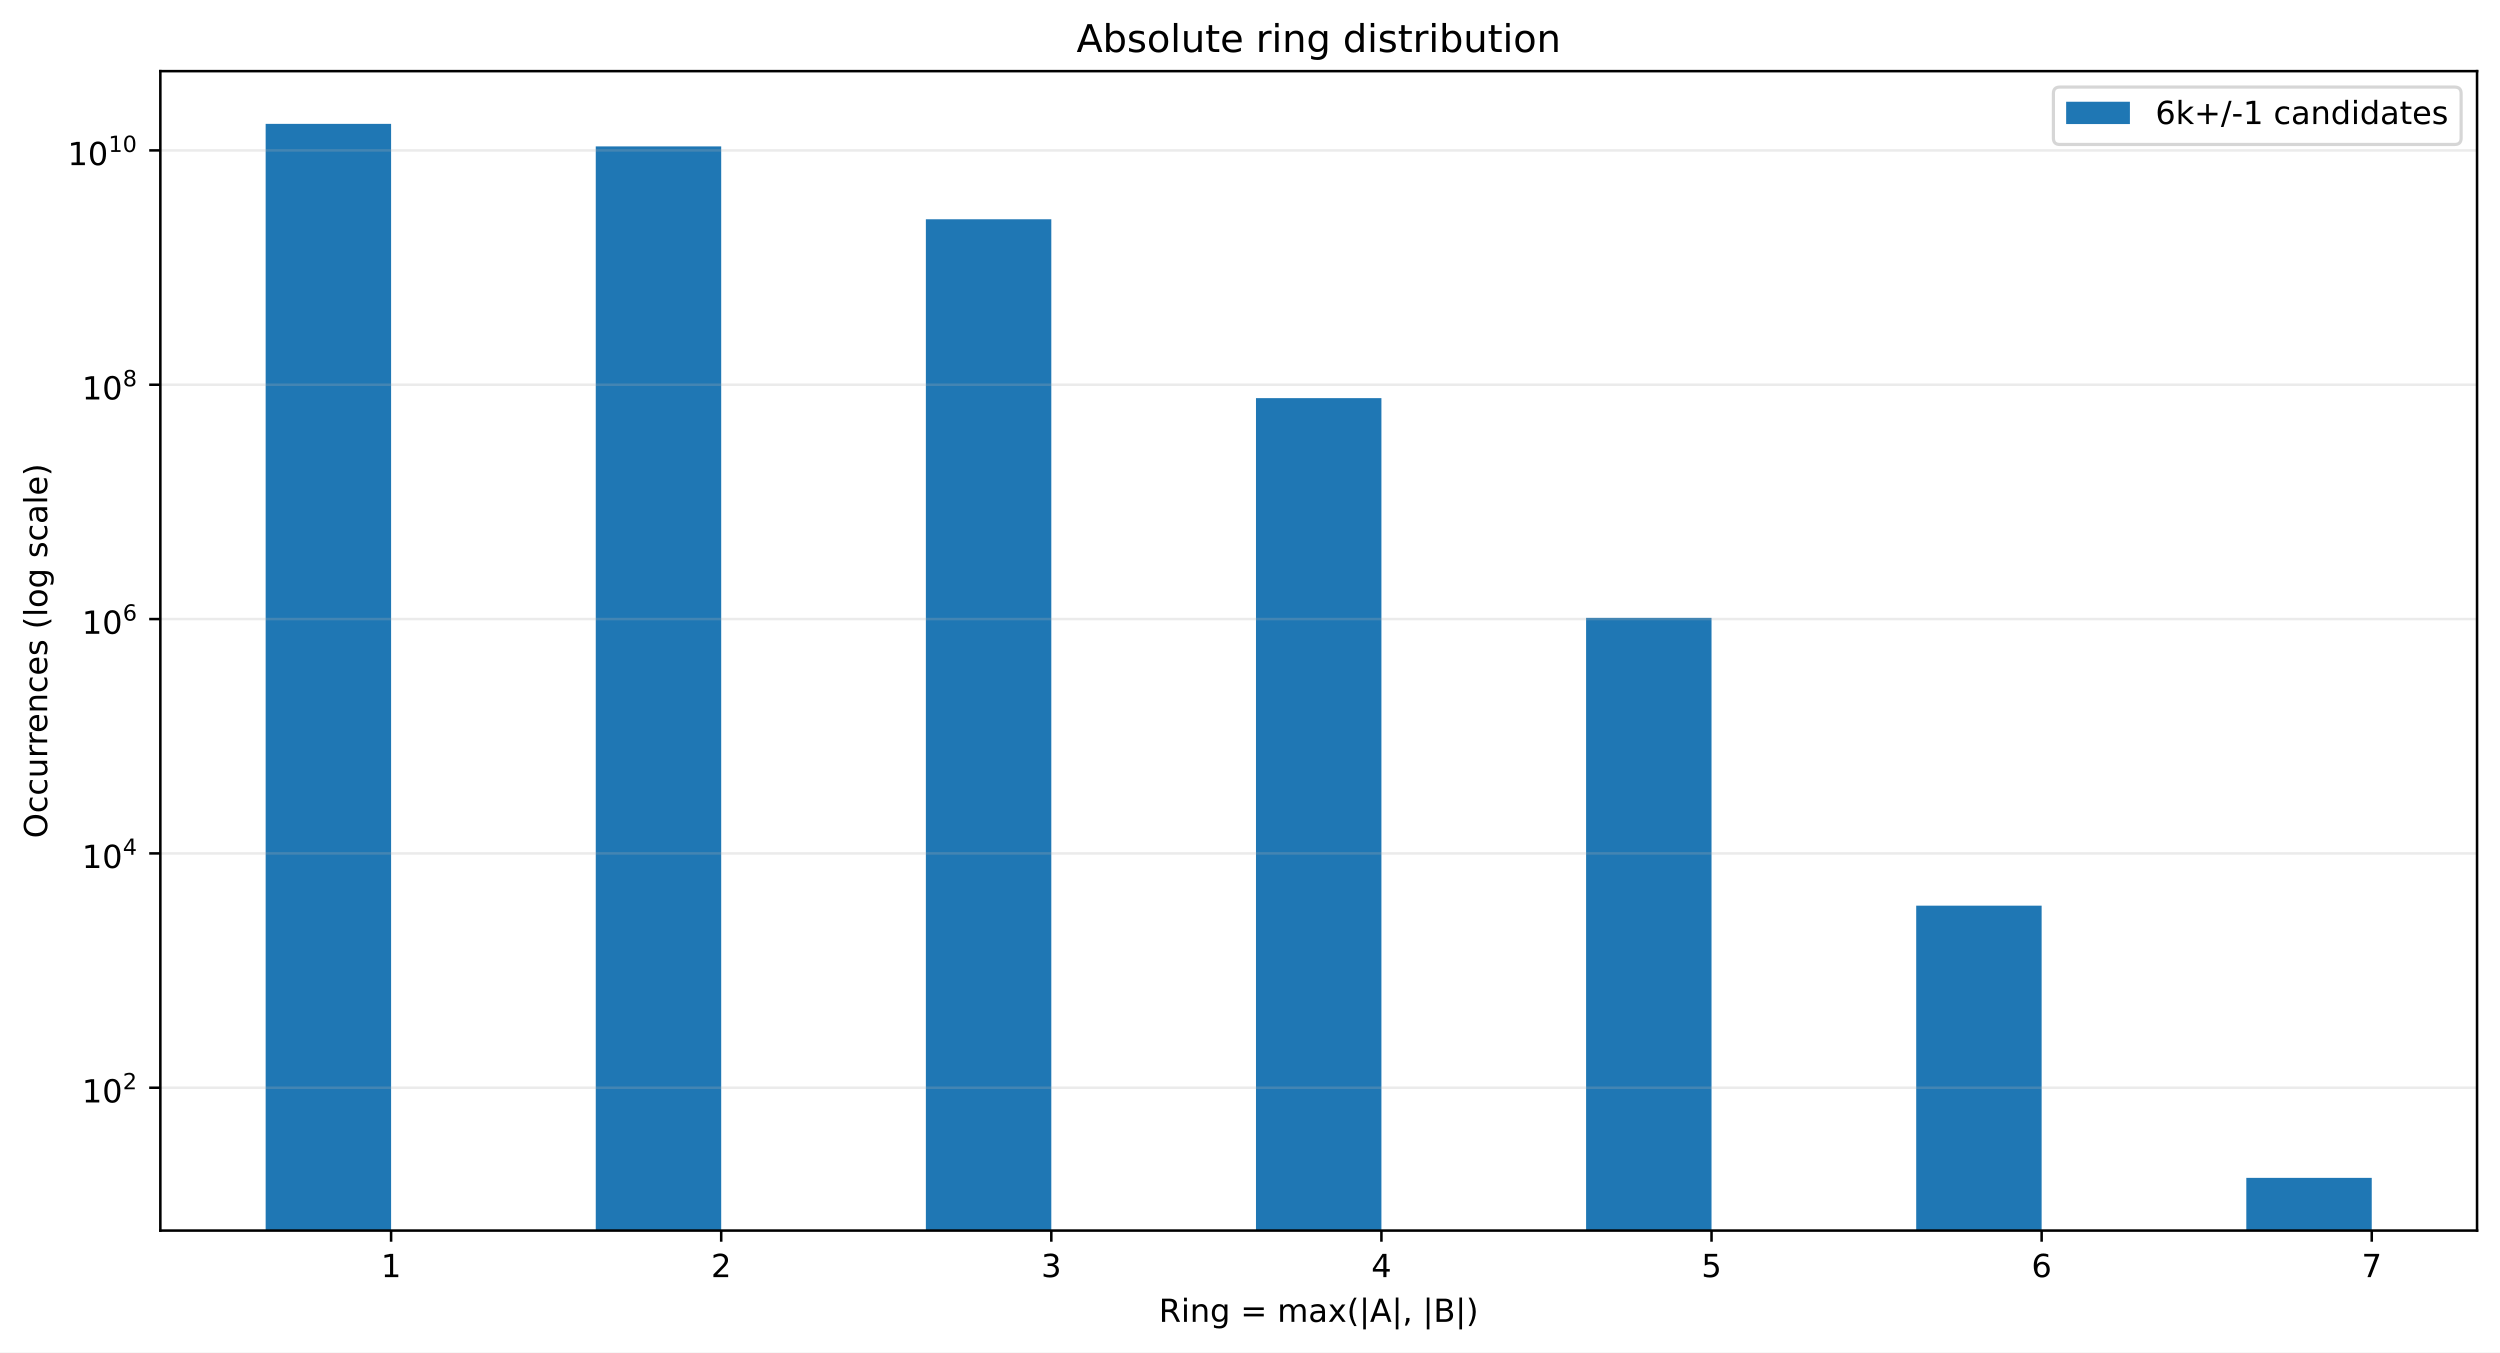
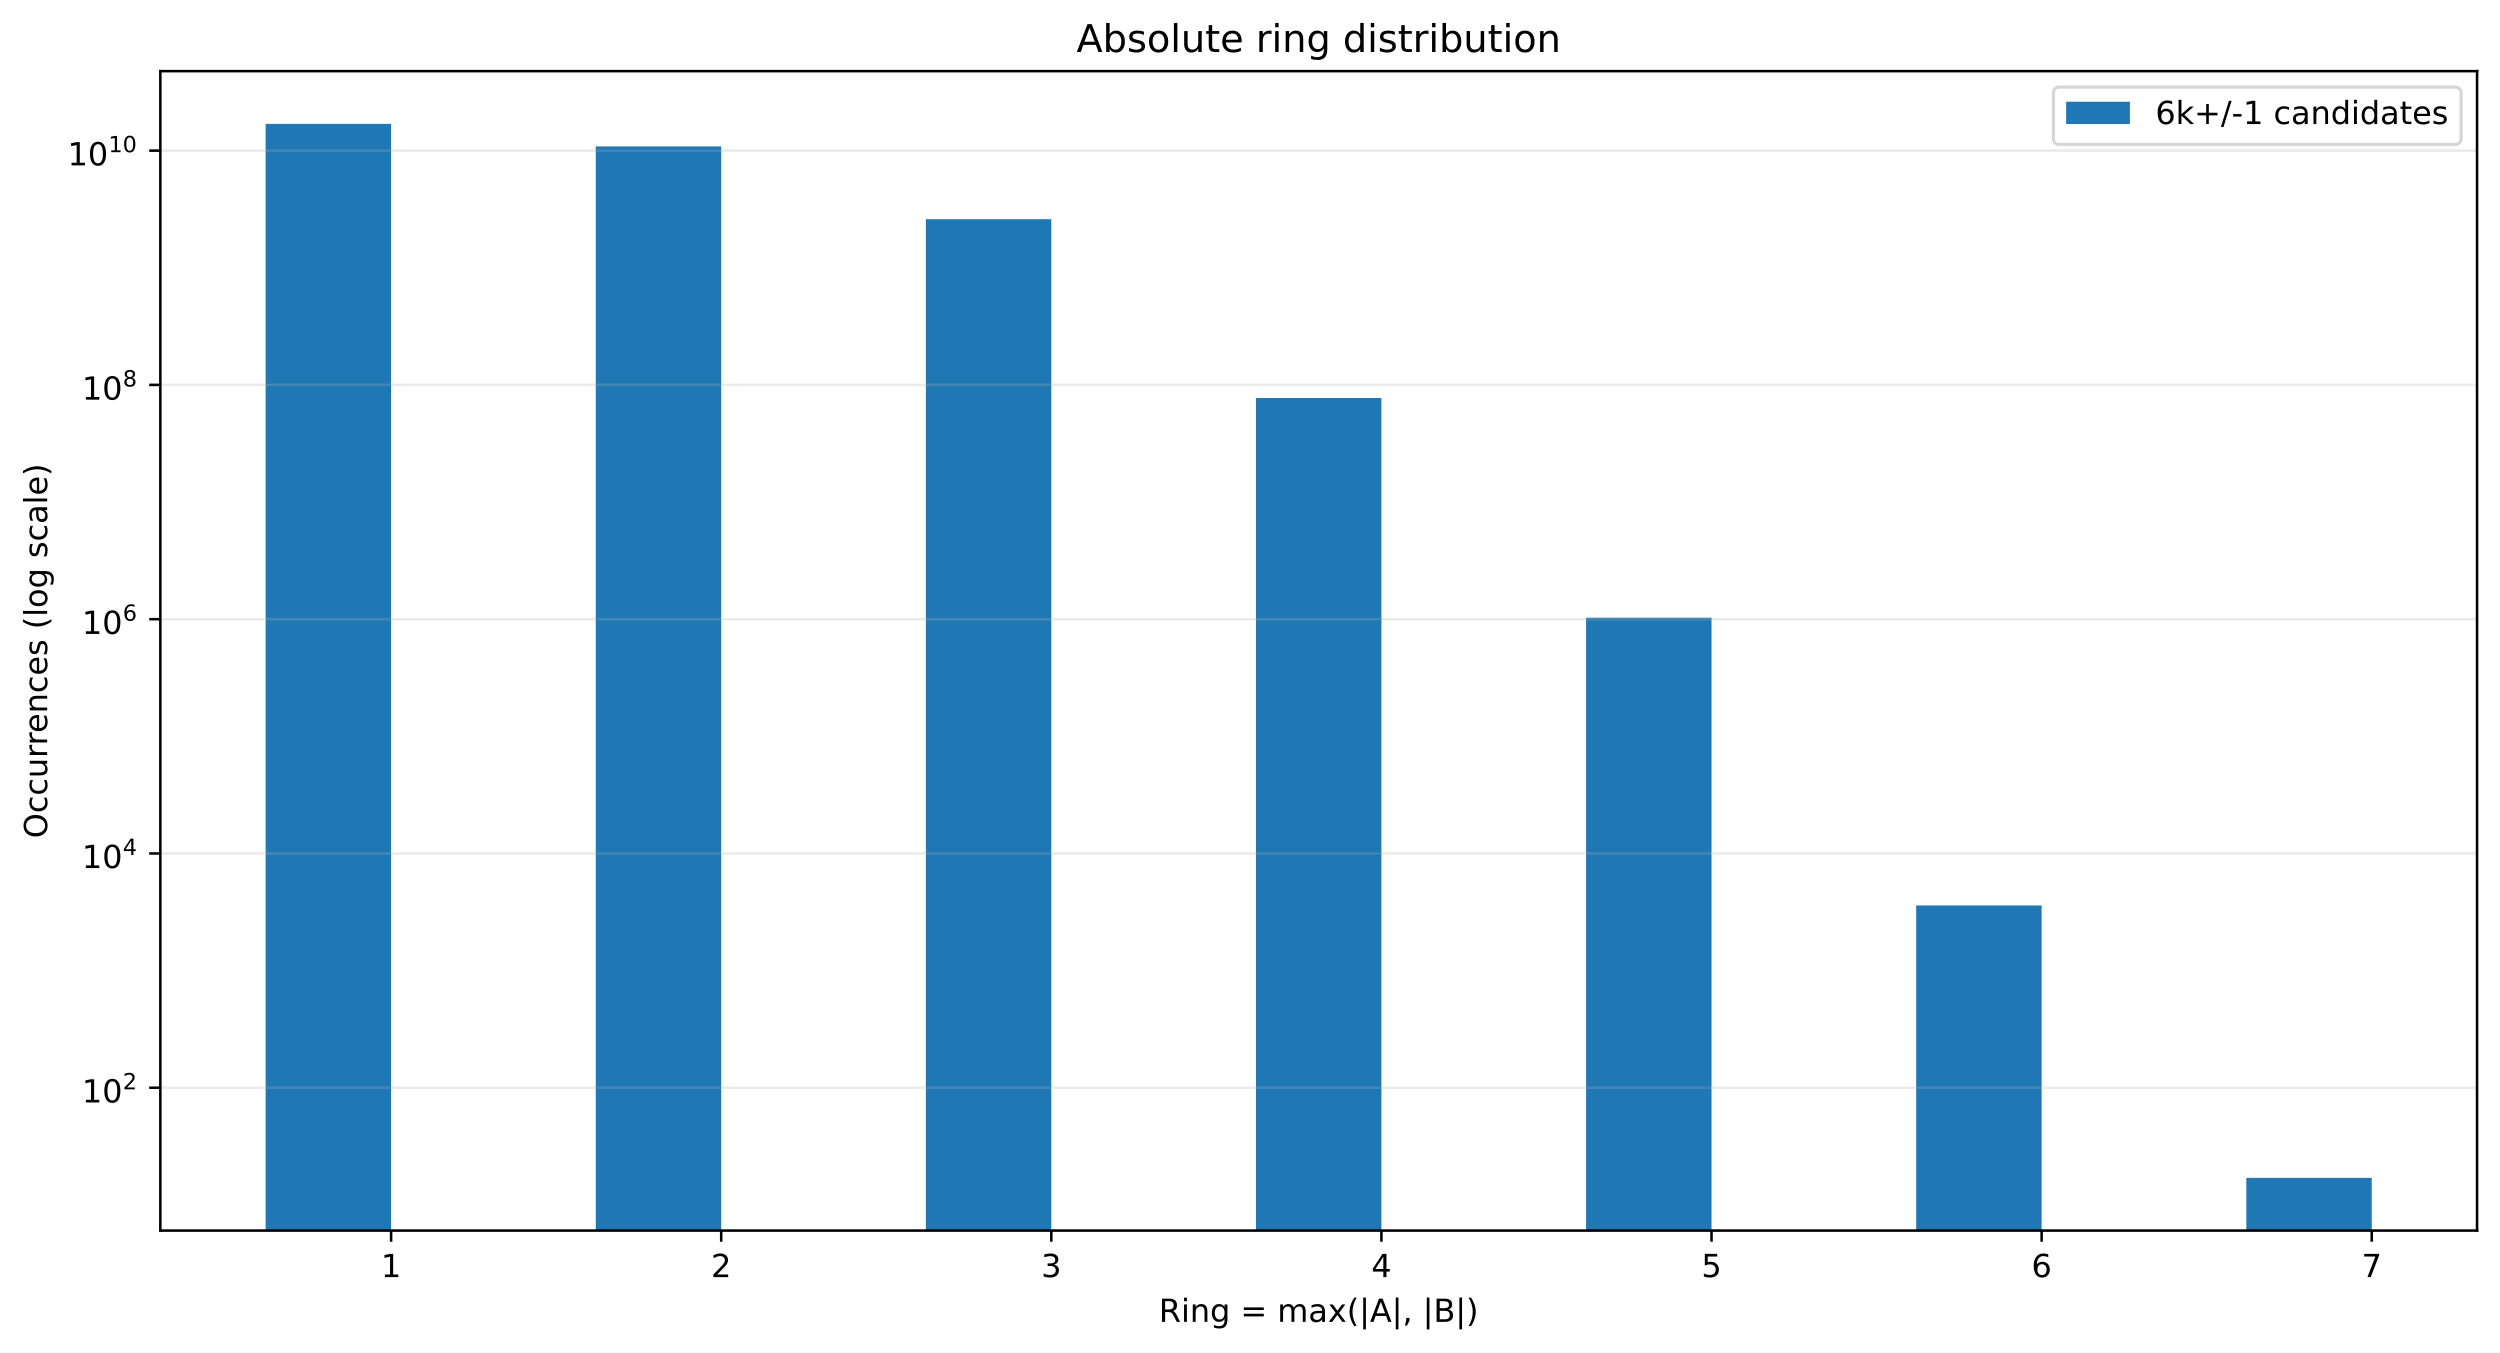
<svg xmlns="http://www.w3.org/2000/svg" xmlns:xlink="http://www.w3.org/1999/xlink" width="784.258pt" height="424.28pt" viewBox="0 0 784.258 424.28" version="1.1">
  <defs>
    <style type="text/css">*{stroke-linejoin: round; stroke-linecap: butt}</style>
  </defs>
  <g id="figure_1">
    <g id="patch_1">
      <path d="M 0 424.28  L 784.258 424.28  L 784.258 0  L 0 0  z " style="fill: #ffffff" />
    </g>
    <g id="axes_1">
      <g id="patch_2">
        <path d="M 50.301 386.036  L 777.058 386.036  L 777.058 22.318  L 50.301 22.318  z " style="fill: #ffffff" />
      </g>
      <g id="patch_3">
-         <path d="M 83.335 37170.237  L 122.687 37170.237  L 122.687 38.851  L 83.335 38.851  z " clip-path="url(#pf40cb3da86)" style="fill: #1f77b4" />
+         <path d="M 83.335 37161.162  L 122.687 37161.162  L 122.687 38.851  L 83.335 38.851  z " clip-path="url(#p3acd6666f1)" style="fill: #1f77b4" />
      </g>
      <g id="patch_4">
-         <path d="M 186.891 37170.237  L 226.243 37170.237  L 226.243 45.926  L 186.891 45.926  z " clip-path="url(#pf40cb3da86)" style="fill: #1f77b4" />
+         <path d="M 186.891 37161.162  L 226.243 37161.162  L 226.243 45.924  L 186.891 45.924  z " clip-path="url(#p3acd6666f1)" style="fill: #1f77b4" />
      </g>
      <g id="patch_5">
-         <path d="M 290.448 37170.237  L 329.799 37170.237  L 329.799 68.776  L 290.448 68.776  z " clip-path="url(#pf40cb3da86)" style="fill: #1f77b4" />
+         <path d="M 290.448 37161.162  L 329.799 37161.162  L 329.799 68.768  L 290.448 68.768  z " clip-path="url(#p3acd6666f1)" style="fill: #1f77b4" />
      </g>
      <g id="patch_6">
-         <path d="M 394.004 37170.237  L 433.355 37170.237  L 433.355 124.886  L 394.004 124.886  z " clip-path="url(#pf40cb3da86)" style="fill: #1f77b4" />
+         <path d="M 394.004 37161.162  L 433.355 37161.162  L 433.355 124.864  L 394.004 124.864  z " clip-path="url(#p3acd6666f1)" style="fill: #1f77b4" />
      </g>
      <g id="patch_7">
-         <path d="M 497.56 37170.237  L 536.912 37170.237  L 536.912 193.824  L 497.56 193.824  z " clip-path="url(#pf40cb3da86)" style="fill: #1f77b4" />
+         <path d="M 497.56 37161.162  L 536.912 37161.162  L 536.912 193.783  L 497.56 193.783  z " clip-path="url(#p3acd6666f1)" style="fill: #1f77b4" />
      </g>
      <g id="patch_8">
-         <path d="M 601.116 37170.237  L 640.468 37170.237  L 640.468 284.109  L 601.116 284.109  z " clip-path="url(#pf40cb3da86)" style="fill: #1f77b4" />
+         <path d="M 601.116 37161.162  L 640.468 37161.162  L 640.468 284.041  L 601.116 284.041  z " clip-path="url(#p3acd6666f1)" style="fill: #1f77b4" />
      </g>
      <g id="patch_9">
-         <path d="M 704.673 37170.237  L 744.024 37170.237  L 744.024 369.503  L 704.673 369.503  z " clip-path="url(#pf40cb3da86)" style="fill: #1f77b4" />
+         <path d="M 704.673 37161.162  L 744.024 37161.162  L 744.024 369.503  L 704.673 369.503  z " clip-path="url(#p3acd6666f1)" style="fill: #1f77b4" />
      </g>
      <g id="matplotlib.axis_1">
        <g id="xtick_1">
          <g id="line2d_1">
            <defs>
-               <path id="mb298493090" d="M 0 0  L 0 3.5  " style="stroke: #000000; stroke-width: 0.8" />
+               <path id="m79fc7f4c0c" d="M 0 0  L 0 3.5  " style="stroke: #000000; stroke-width: 0.8" />
            </defs>
            <g>
-               <use xlink:href="#mb298493090" x="122.687" y="386.036" style="stroke: #000000; stroke-width: 0.8" />
+               <use xlink:href="#m79fc7f4c0c" x="122.687" y="386.036" style="stroke: #000000; stroke-width: 0.8" />
            </g>
          </g>
          <g id="text_1">
            <g transform="translate(119.5053 400.6334) scale(0.1 -0.1)">
              <defs>
                <path id="DejaVuSans-14" d="M 794 531  L 1825 531  L 1825 4091  L 703 3866  L 703 4441  L 1819 4666  L 2450 4666  L 2450 531  L 3481 531  L 3481 0  L 794 0  L 794 531  z " transform="scale(0.015625)" />
              </defs>
              <use xlink:href="#DejaVuSans-14" />
            </g>
          </g>
        </g>
        <g id="xtick_2">
          <g id="line2d_2">
            <g>
-               <use xlink:href="#mb298493090" x="226.243" y="386.036" style="stroke: #000000; stroke-width: 0.8" />
+               <use xlink:href="#m79fc7f4c0c" x="226.243" y="386.036" style="stroke: #000000; stroke-width: 0.8" />
            </g>
          </g>
          <g id="text_2">
            <g transform="translate(223.0616 400.6334) scale(0.1 -0.1)">
              <defs>
                <path id="DejaVuSans-15" d="M 1228 531  L 3431 531  L 3431 0  L 469 0  L 469 531  Q 828 903 1448 1529  Q 2069 2156 2228 2338  Q 2531 2678 2651 2914  Q 2772 3150 2772 3378  Q 2772 3750 2511 3984  Q 2250 4219 1831 4219  Q 1534 4219 1204 4116  Q 875 4013 500 3803  L 500 4441  Q 881 4594 1212 4672  Q 1544 4750 1819 4750  Q 2544 4750 2975 4387  Q 3406 4025 3406 3419  Q 3406 3131 3298 2873  Q 3191 2616 2906 2266  Q 2828 2175 2409 1742  Q 1991 1309 1228 531  z " transform="scale(0.015625)" />
              </defs>
              <use xlink:href="#DejaVuSans-15" />
            </g>
          </g>
        </g>
        <g id="xtick_3">
          <g id="line2d_3">
            <g>
-               <use xlink:href="#mb298493090" x="329.799" y="386.036" style="stroke: #000000; stroke-width: 0.8" />
+               <use xlink:href="#m79fc7f4c0c" x="329.799" y="386.036" style="stroke: #000000; stroke-width: 0.8" />
            </g>
          </g>
          <g id="text_3">
            <g transform="translate(326.6178 400.6334) scale(0.1 -0.1)">
              <defs>
                <path id="DejaVuSans-16" d="M 2597 2516  Q 3050 2419 3304 2112  Q 3559 1806 3559 1356  Q 3559 666 3084 287  Q 2609 -91 1734 -91  Q 1441 -91 1130 -33  Q 819 25 488 141  L 488 750  Q 750 597 1062 519  Q 1375 441 1716 441  Q 2309 441 2620 675  Q 2931 909 2931 1356  Q 2931 1769 2642 2001  Q 2353 2234 1838 2234  L 1294 2234  L 1294 2753  L 1863 2753  Q 2328 2753 2575 2939  Q 2822 3125 2822 3475  Q 2822 3834 2567 4026  Q 2313 4219 1838 4219  Q 1578 4219 1281 4162  Q 984 4106 628 3988  L 628 4550  Q 988 4650 1302 4700  Q 1616 4750 1894 4750  Q 2613 4750 3031 4423  Q 3450 4097 3450 3541  Q 3450 3153 3228 2886  Q 3006 2619 2597 2516  z " transform="scale(0.015625)" />
              </defs>
              <use xlink:href="#DejaVuSans-16" />
            </g>
          </g>
        </g>
        <g id="xtick_4">
          <g id="line2d_4">
            <g>
-               <use xlink:href="#mb298493090" x="433.355" y="386.036" style="stroke: #000000; stroke-width: 0.8" />
+               <use xlink:href="#m79fc7f4c0c" x="433.355" y="386.036" style="stroke: #000000; stroke-width: 0.8" />
            </g>
          </g>
          <g id="text_4">
            <g transform="translate(430.174 400.6334) scale(0.1 -0.1)">
              <defs>
                <path id="DejaVuSans-17" d="M 2419 4116  L 825 1625  L 2419 1625  L 2419 4116  z M 2253 4666  L 3047 4666  L 3047 1625  L 3713 1625  L 3713 1100  L 3047 1100  L 3047 0  L 2419 0  L 2419 1100  L 313 1100  L 313 1709  L 2253 4666  z " transform="scale(0.015625)" />
              </defs>
              <use xlink:href="#DejaVuSans-17" />
            </g>
          </g>
        </g>
        <g id="xtick_5">
          <g id="line2d_5">
            <g>
-               <use xlink:href="#mb298493090" x="536.912" y="386.036" style="stroke: #000000; stroke-width: 0.8" />
+               <use xlink:href="#m79fc7f4c0c" x="536.912" y="386.036" style="stroke: #000000; stroke-width: 0.8" />
            </g>
          </g>
          <g id="text_5">
            <g transform="translate(533.7303 400.6334) scale(0.1 -0.1)">
              <defs>
                <path id="DejaVuSans-18" d="M 691 4666  L 3169 4666  L 3169 4134  L 1269 4134  L 1269 2991  Q 1406 3038 1543 3061  Q 1681 3084 1819 3084  Q 2600 3084 3056 2656  Q 3513 2228 3513 1497  Q 3513 744 3044 326  Q 2575 -91 1722 -91  Q 1428 -91 1123 -41  Q 819 9 494 109  L 494 744  Q 775 591 1075 516  Q 1375 441 1709 441  Q 2250 441 2565 725  Q 2881 1009 2881 1497  Q 2881 1984 2565 2268  Q 2250 2553 1709 2553  Q 1456 2553 1204 2497  Q 953 2441 691 2322  L 691 4666  z " transform="scale(0.015625)" />
              </defs>
              <use xlink:href="#DejaVuSans-18" />
            </g>
          </g>
        </g>
        <g id="xtick_6">
          <g id="line2d_6">
            <g>
-               <use xlink:href="#mb298493090" x="640.468" y="386.036" style="stroke: #000000; stroke-width: 0.8" />
+               <use xlink:href="#m79fc7f4c0c" x="640.468" y="386.036" style="stroke: #000000; stroke-width: 0.8" />
            </g>
          </g>
          <g id="text_6">
            <g transform="translate(637.2865 400.6334) scale(0.1 -0.1)">
              <defs>
                <path id="DejaVuSans-19" d="M 2113 2584  Q 1688 2584 1439 2293  Q 1191 2003 1191 1497  Q 1191 994 1439 701  Q 1688 409 2113 409  Q 2538 409 2786 701  Q 3034 994 3034 1497  Q 3034 2003 2786 2293  Q 2538 2584 2113 2584  z M 3366 4563  L 3366 3988  Q 3128 4100 2886 4159  Q 2644 4219 2406 4219  Q 1781 4219 1451 3797  Q 1122 3375 1075 2522  Q 1259 2794 1537 2939  Q 1816 3084 2150 3084  Q 2853 3084 3261 2657  Q 3669 2231 3669 1497  Q 3669 778 3244 343  Q 2819 -91 2113 -91  Q 1303 -91 875 529  Q 447 1150 447 2328  Q 447 3434 972 4092  Q 1497 4750 2381 4750  Q 2619 4750 2861 4703  Q 3103 4656 3366 4563  z " transform="scale(0.015625)" />
              </defs>
              <use xlink:href="#DejaVuSans-19" />
            </g>
          </g>
        </g>
        <g id="xtick_7">
          <g id="line2d_7">
            <g>
-               <use xlink:href="#mb298493090" x="744.024" y="386.036" style="stroke: #000000; stroke-width: 0.8" />
+               <use xlink:href="#m79fc7f4c0c" x="744.024" y="386.036" style="stroke: #000000; stroke-width: 0.8" />
            </g>
          </g>
          <g id="text_7">
            <g transform="translate(740.8427 400.6334) scale(0.1 -0.1)">
              <defs>
                <path id="DejaVuSans-1a" d="M 525 4666  L 3525 4666  L 3525 4397  L 1831 0  L 1172 0  L 2766 4134  L 525 4134  L 525 4666  z " transform="scale(0.015625)" />
              </defs>
              <use xlink:href="#DejaVuSans-1a" />
            </g>
          </g>
        </g>
        <g id="text_8">
          <g transform="translate(363.5437 414.678) scale(0.1 -0.1)">
            <defs>
              <path id="DejaVuSans-35" d="M 2841 2188  Q 3044 2119 3236 1894  Q 3428 1669 3622 1275  L 4263 0  L 3584 0  L 2988 1197  Q 2756 1666 2539 1819  Q 2322 1972 1947 1972  L 1259 1972  L 1259 0  L 628 0  L 628 4666  L 2053 4666  Q 2853 4666 3247 4331  Q 3641 3997 3641 3322  Q 3641 2881 3436 2590  Q 3231 2300 2841 2188  z M 1259 4147  L 1259 2491  L 2053 2491  Q 2509 2491 2742 2702  Q 2975 2913 2975 3322  Q 2975 3731 2742 3939  Q 2509 4147 2053 4147  L 1259 4147  z " transform="scale(0.015625)" />
              <path id="DejaVuSans-4c" d="M 603 3500  L 1178 3500  L 1178 0  L 603 0  L 603 3500  z M 603 4863  L 1178 4863  L 1178 4134  L 603 4134  L 603 4863  z " transform="scale(0.015625)" />
              <path id="DejaVuSans-51" d="M 3513 2113  L 3513 0  L 2938 0  L 2938 2094  Q 2938 2591 2744 2837  Q 2550 3084 2163 3084  Q 1697 3084 1428 2787  Q 1159 2491 1159 1978  L 1159 0  L 581 0  L 581 3500  L 1159 3500  L 1159 2956  Q 1366 3272 1645 3428  Q 1925 3584 2291 3584  Q 2894 3584 3203 3211  Q 3513 2838 3513 2113  z " transform="scale(0.015625)" />
              <path id="DejaVuSans-4a" d="M 2906 1791  Q 2906 2416 2648 2759  Q 2391 3103 1925 3103  Q 1463 3103 1205 2759  Q 947 2416 947 1791  Q 947 1169 1205 825  Q 1463 481 1925 481  Q 2391 481 2648 825  Q 2906 1169 2906 1791  z M 3481 434  Q 3481 -459 3084 -895  Q 2688 -1331 1869 -1331  Q 1566 -1331 1297 -1286  Q 1028 -1241 775 -1147  L 775 -588  Q 1028 -725 1275 -790  Q 1522 -856 1778 -856  Q 2344 -856 2625 -561  Q 2906 -266 2906 331  L 2906 616  Q 2728 306 2450 153  Q 2172 0 1784 0  Q 1141 0 747 490  Q 353 981 353 1791  Q 353 2603 747 3093  Q 1141 3584 1784 3584  Q 2172 3584 2450 3431  Q 2728 3278 2906 2969  L 2906 3500  L 3481 3500  L 3481 434  z " transform="scale(0.015625)" />
              <path id="DejaVuSans-3" transform="scale(0.015625)" />
              <path id="DejaVuSans-20" d="M 678 2906  L 4684 2906  L 4684 2381  L 678 2381  L 678 2906  z M 678 1631  L 4684 1631  L 4684 1100  L 678 1100  L 678 1631  z " transform="scale(0.015625)" />
              <path id="DejaVuSans-50" d="M 3328 2828  Q 3544 3216 3844 3400  Q 4144 3584 4550 3584  Q 5097 3584 5394 3201  Q 5691 2819 5691 2113  L 5691 0  L 5113 0  L 5113 2094  Q 5113 2597 4934 2840  Q 4756 3084 4391 3084  Q 3944 3084 3684 2787  Q 3425 2491 3425 1978  L 3425 0  L 2847 0  L 2847 2094  Q 2847 2600 2669 2842  Q 2491 3084 2119 3084  Q 1678 3084 1418 2786  Q 1159 2488 1159 1978  L 1159 0  L 581 0  L 581 3500  L 1159 3500  L 1159 2956  Q 1356 3278 1631 3431  Q 1906 3584 2284 3584  Q 2666 3584 2933 3390  Q 3200 3197 3328 2828  z " transform="scale(0.015625)" />
              <path id="DejaVuSans-44" d="M 2194 1759  Q 1497 1759 1228 1600  Q 959 1441 959 1056  Q 959 750 1161 570  Q 1363 391 1709 391  Q 2188 391 2477 730  Q 2766 1069 2766 1631  L 2766 1759  L 2194 1759  z M 3341 1997  L 3341 0  L 2766 0  L 2766 531  Q 2569 213 2275 61  Q 1981 -91 1556 -91  Q 1019 -91 701 211  Q 384 513 384 1019  Q 384 1609 779 1909  Q 1175 2209 1959 2209  L 2766 2209  L 2766 2266  Q 2766 2663 2505 2880  Q 2244 3097 1772 3097  Q 1472 3097 1187 3025  Q 903 2953 641 2809  L 641 3341  Q 956 3463 1253 3523  Q 1550 3584 1831 3584  Q 2591 3584 2966 3190  Q 3341 2797 3341 1997  z " transform="scale(0.015625)" />
              <path id="DejaVuSans-5b" d="M 3513 3500  L 2247 1797  L 3578 0  L 2900 0  L 1881 1375  L 863 0  L 184 0  L 1544 1831  L 300 3500  L 978 3500  L 1906 2253  L 2834 3500  L 3513 3500  z " transform="scale(0.015625)" />
              <path id="DejaVuSans-b" d="M 1984 4856  Q 1566 4138 1362 3434  Q 1159 2731 1159 2009  Q 1159 1288 1364 580  Q 1569 -128 1984 -844  L 1484 -844  Q 1016 -109 783 600  Q 550 1309 550 2009  Q 550 2706 781 3412  Q 1013 4119 1484 4856  L 1984 4856  z " transform="scale(0.015625)" />
              <path id="DejaVuSans-5f" d="M 1344 4891  L 1344 -1509  L 813 -1509  L 813 4891  L 1344 4891  z " transform="scale(0.015625)" />
              <path id="DejaVuSans-24" d="M 2188 4044  L 1331 1722  L 3047 1722  L 2188 4044  z M 1831 4666  L 2547 4666  L 4325 0  L 3669 0  L 3244 1197  L 1141 1197  L 716 0  L 50 0  L 1831 4666  z " transform="scale(0.015625)" />
              <path id="DejaVuSans-f" d="M 750 794  L 1409 794  L 1409 256  L 897 -744  L 494 -744  L 750 256  L 750 794  z " transform="scale(0.015625)" />
              <path id="DejaVuSans-25" d="M 1259 2228  L 1259 519  L 2272 519  Q 2781 519 3026 730  Q 3272 941 3272 1375  Q 3272 1813 3026 2020  Q 2781 2228 2272 2228  L 1259 2228  z M 1259 4147  L 1259 2741  L 2194 2741  Q 2656 2741 2882 2914  Q 3109 3088 3109 3444  Q 3109 3797 2882 3972  Q 2656 4147 2194 4147  L 1259 4147  z M 628 4666  L 2241 4666  Q 2963 4666 3353 4366  Q 3744 4066 3744 3513  Q 3744 3084 3544 2831  Q 3344 2578 2956 2516  Q 3422 2416 3680 2098  Q 3938 1781 3938 1306  Q 3938 681 3513 340  Q 3088 0 2303 0  L 628 0  L 628 4666  z " transform="scale(0.015625)" />
              <path id="DejaVuSans-c" d="M 513 4856  L 1013 4856  Q 1481 4119 1714 3412  Q 1947 2706 1947 2009  Q 1947 1309 1714 600  Q 1481 -109 1013 -844  L 513 -844  Q 928 -128 1133 580  Q 1338 1288 1338 2009  Q 1338 2731 1133 3434  Q 928 4138 513 4856  z " transform="scale(0.015625)" />
            </defs>
            <use xlink:href="#DejaVuSans-35" />
            <use xlink:href="#DejaVuSans-4c" transform="translate(69.48438 0)" />
            <use xlink:href="#DejaVuSans-51" transform="translate(97.26562 0)" />
            <use xlink:href="#DejaVuSans-4a" transform="translate(160.6406 0)" />
            <use xlink:href="#DejaVuSans-3" transform="translate(224.125 0)" />
            <use xlink:href="#DejaVuSans-20" transform="translate(255.9062 0)" />
            <use xlink:href="#DejaVuSans-3" transform="translate(339.7031 0)" />
            <use xlink:href="#DejaVuSans-50" transform="translate(371.4844 0)" />
            <use xlink:href="#DejaVuSans-44" transform="translate(468.8906 0)" />
            <use xlink:href="#DejaVuSans-5b" transform="translate(530.1719 0)" />
            <use xlink:href="#DejaVuSans-b" transform="translate(589.3594 0)" />
            <use xlink:href="#DejaVuSans-5f" transform="translate(628.375 0)" />
            <use xlink:href="#DejaVuSans-24" transform="translate(662.0625 0)" />
            <use xlink:href="#DejaVuSans-5f" transform="translate(730.4688 0)" />
            <use xlink:href="#DejaVuSans-f" transform="translate(764.1562 0)" />
            <use xlink:href="#DejaVuSans-3" transform="translate(795.9375 0)" />
            <use xlink:href="#DejaVuSans-5f" transform="translate(827.7188 0)" />
            <use xlink:href="#DejaVuSans-25" transform="translate(861.4062 0)" />
            <use xlink:href="#DejaVuSans-5f" transform="translate(930.0156 0)" />
            <use xlink:href="#DejaVuSans-c" transform="translate(963.7031 0)" />
          </g>
        </g>
      </g>
      <g id="matplotlib.axis_2">
        <g id="ytick_1">
          <g id="line2d_8">
-             <path d="M 50.301 341.218  L 777.058 341.218  " clip-path="url(#pf40cb3da86)" style="fill: none; stroke: #b0b0b0; stroke-opacity: 0.25; stroke-width: 0.8; stroke-linecap: square" />
+             <path d="M 50.301 341.225  L 777.058 341.225  " clip-path="url(#p3acd6666f1)" style="fill: none; stroke: #b0b0b0; stroke-opacity: 0.25; stroke-width: 0.8; stroke-linecap: square" />
          </g>
          <g id="line2d_9">
            <defs>
-               <path id="mbfaa41baea" d="M 0 0  L -3.5 0  " style="stroke: #000000; stroke-width: 0.8" />
+               <path id="mc02252cc0e" d="M 0 0  L -3.5 0  " style="stroke: #000000; stroke-width: 0.8" />
            </defs>
            <g>
-               <use xlink:href="#mbfaa41baea" x="50.301" y="341.218" style="stroke: #000000; stroke-width: 0.8" />
+               <use xlink:href="#mc02252cc0e" x="50.301" y="341.225" style="stroke: #000000; stroke-width: 0.8" />
            </g>
          </g>
          <g id="text_9">
-             <g transform="translate(25.70078 345.9179) scale(0.1 -0.1)">
+             <g transform="translate(25.70078 345.9249) scale(0.1 -0.1)">
              <defs>
                <path id="DejaVuSans-13" d="M 2034 4250  Q 1547 4250 1301 3770  Q 1056 3291 1056 2328  Q 1056 1369 1301 889  Q 1547 409 2034 409  Q 2525 409 2770 889  Q 3016 1369 3016 2328  Q 3016 3291 2770 3770  Q 2525 4250 2034 4250  z M 2034 4750  Q 2819 4750 3233 4129  Q 3647 3509 3647 2328  Q 3647 1150 3233 529  Q 2819 -91 2034 -91  Q 1250 -91 836 529  Q 422 1150 422 2328  Q 422 3509 836 4129  Q 1250 4750 2034 4750  z " transform="scale(0.015625)" />
              </defs>
              <use xlink:href="#DejaVuSans-14" transform="translate(0 0.746875)" />
              <use xlink:href="#DejaVuSans-13" transform="translate(63.62305 0.746875)" />
              <use xlink:href="#DejaVuSans-15" transform="translate(128.2031 42.04688) scale(0.7)" />
            </g>
          </g>
        </g>
        <g id="ytick_2">
          <g id="line2d_10">
-             <path d="M 50.301 267.707  L 777.058 267.707  " clip-path="url(#pf40cb3da86)" style="fill: none; stroke: #b0b0b0; stroke-opacity: 0.25; stroke-width: 0.8; stroke-linecap: square" />
+             <path d="M 50.301 267.732  L 777.058 267.732  " clip-path="url(#p3acd6666f1)" style="fill: none; stroke: #b0b0b0; stroke-opacity: 0.25; stroke-width: 0.8; stroke-linecap: square" />
          </g>
          <g id="line2d_11">
            <g>
-               <use xlink:href="#mbfaa41baea" x="50.301" y="267.707" style="stroke: #000000; stroke-width: 0.8" />
+               <use xlink:href="#mc02252cc0e" x="50.301" y="267.732" style="stroke: #000000; stroke-width: 0.8" />
            </g>
          </g>
          <g id="text_10">
-             <g transform="translate(25.70078 272.3569) scale(0.1 -0.1)">
+             <g transform="translate(25.70078 272.382) scale(0.1 -0.1)">
              <use xlink:href="#DejaVuSans-14" transform="translate(0 0.665625)" />
              <use xlink:href="#DejaVuSans-13" transform="translate(63.62305 0.665625)" />
              <use xlink:href="#DejaVuSans-17" transform="translate(128.2031 41.96563) scale(0.7)" />
            </g>
          </g>
        </g>
        <g id="ytick_3">
          <g id="line2d_12">
-             <path d="M 50.301 194.196  L 777.058 194.196  " clip-path="url(#pf40cb3da86)" style="fill: none; stroke: #b0b0b0; stroke-opacity: 0.25; stroke-width: 0.8; stroke-linecap: square" />
+             <path d="M 50.301 194.239  L 777.058 194.239  " clip-path="url(#p3acd6666f1)" style="fill: none; stroke: #b0b0b0; stroke-opacity: 0.25; stroke-width: 0.8; stroke-linecap: square" />
          </g>
          <g id="line2d_13">
            <g>
-               <use xlink:href="#mbfaa41baea" x="50.301" y="194.196" style="stroke: #000000; stroke-width: 0.8" />
+               <use xlink:href="#mc02252cc0e" x="50.301" y="194.239" style="stroke: #000000; stroke-width: 0.8" />
            </g>
          </g>
          <g id="text_11">
-             <g transform="translate(25.70078 198.8959) scale(0.1 -0.1)">
+             <g transform="translate(25.70078 198.9391) scale(0.1 -0.1)">
              <use xlink:href="#DejaVuSans-14" transform="translate(0 0.746875)" />
              <use xlink:href="#DejaVuSans-13" transform="translate(63.62305 0.746875)" />
              <use xlink:href="#DejaVuSans-19" transform="translate(128.2031 42.04688) scale(0.7)" />
            </g>
          </g>
        </g>
        <g id="ytick_4">
          <g id="line2d_14">
-             <path d="M 50.301 120.685  L 777.058 120.685  " clip-path="url(#pf40cb3da86)" style="fill: none; stroke: #b0b0b0; stroke-opacity: 0.25; stroke-width: 0.8; stroke-linecap: square" />
+             <path d="M 50.301 120.746  L 777.058 120.746  " clip-path="url(#p3acd6666f1)" style="fill: none; stroke: #b0b0b0; stroke-opacity: 0.25; stroke-width: 0.8; stroke-linecap: square" />
          </g>
          <g id="line2d_15">
            <g>
-               <use xlink:href="#mbfaa41baea" x="50.301" y="120.685" style="stroke: #000000; stroke-width: 0.8" />
+               <use xlink:href="#mc02252cc0e" x="50.301" y="120.746" style="stroke: #000000; stroke-width: 0.8" />
            </g>
          </g>
          <g id="text_12">
-             <g transform="translate(25.70078 125.3849) scale(0.1 -0.1)">
+             <g transform="translate(25.70078 125.4462) scale(0.1 -0.1)">
              <defs>
                <path id="DejaVuSans-1b" d="M 2034 2216  Q 1584 2216 1326 1975  Q 1069 1734 1069 1313  Q 1069 891 1326 650  Q 1584 409 2034 409  Q 2484 409 2743 651  Q 3003 894 3003 1313  Q 3003 1734 2745 1975  Q 2488 2216 2034 2216  z M 1403 2484  Q 997 2584 770 2862  Q 544 3141 544 3541  Q 544 4100 942 4425  Q 1341 4750 2034 4750  Q 2731 4750 3128 4425  Q 3525 4100 3525 3541  Q 3525 3141 3298 2862  Q 3072 2584 2669 2484  Q 3125 2378 3379 2068  Q 3634 1759 3634 1313  Q 3634 634 3220 271  Q 2806 -91 2034 -91  Q 1263 -91 848 271  Q 434 634 434 1313  Q 434 1759 690 2068  Q 947 2378 1403 2484  z M 1172 3481  Q 1172 3119 1398 2916  Q 1625 2713 2034 2713  Q 2441 2713 2670 2916  Q 2900 3119 2900 3481  Q 2900 3844 2670 4047  Q 2441 4250 2034 4250  Q 1625 4250 1398 4047  Q 1172 3844 1172 3481  z " transform="scale(0.015625)" />
              </defs>
              <use xlink:href="#DejaVuSans-14" transform="translate(0 0.746875)" />
              <use xlink:href="#DejaVuSans-13" transform="translate(63.62305 0.746875)" />
              <use xlink:href="#DejaVuSans-1b" transform="translate(128.2031 42.04688) scale(0.7)" />
            </g>
          </g>
        </g>
        <g id="ytick_5">
          <g id="line2d_16">
-             <path d="M 50.301 47.174  L 777.058 47.174  " clip-path="url(#pf40cb3da86)" style="fill: none; stroke: #b0b0b0; stroke-opacity: 0.25; stroke-width: 0.8; stroke-linecap: square" />
+             <path d="M 50.301 47.253  L 777.058 47.253  " clip-path="url(#p3acd6666f1)" style="fill: none; stroke: #b0b0b0; stroke-opacity: 0.25; stroke-width: 0.8; stroke-linecap: square" />
          </g>
          <g id="line2d_17">
            <g>
-               <use xlink:href="#mbfaa41baea" x="50.301" y="47.174" style="stroke: #000000; stroke-width: 0.8" />
+               <use xlink:href="#mc02252cc0e" x="50.301" y="47.253" style="stroke: #000000; stroke-width: 0.8" />
            </g>
          </g>
          <g id="text_13">
-             <g transform="translate(21.20078 51.87386) scale(0.1 -0.1)">
+             <g transform="translate(21.20078 51.95334) scale(0.1 -0.1)">
              <use xlink:href="#DejaVuSans-14" transform="translate(0 0.746875)" />
              <use xlink:href="#DejaVuSans-13" transform="translate(63.62305 0.746875)" />
              <use xlink:href="#DejaVuSans-14" transform="translate(128.2031 42.04688) scale(0.7)" />
              <use xlink:href="#DejaVuSans-13" transform="translate(172.7393 42.04688) scale(0.7)" />
            </g>
          </g>
        </g>
        <g id="text_14">
          <g transform="translate(14.79844 262.9551) rotate(-90) scale(0.1 -0.1)">
            <defs>
              <path id="DejaVuSans-32" d="M 2522 4238  Q 1834 4238 1429 3725  Q 1025 3213 1025 2328  Q 1025 1447 1429 934  Q 1834 422 2522 422  Q 3209 422 3611 934  Q 4013 1447 4013 2328  Q 4013 3213 3611 3725  Q 3209 4238 2522 4238  z M 2522 4750  Q 3503 4750 4090 4092  Q 4678 3434 4678 2328  Q 4678 1225 4090 567  Q 3503 -91 2522 -91  Q 1538 -91 948 565  Q 359 1222 359 2328  Q 359 3434 948 4092  Q 1538 4750 2522 4750  z " transform="scale(0.015625)" />
              <path id="DejaVuSans-46" d="M 3122 3366  L 3122 2828  Q 2878 2963 2633 3030  Q 2388 3097 2138 3097  Q 1578 3097 1268 2742  Q 959 2388 959 1747  Q 959 1106 1268 751  Q 1578 397 2138 397  Q 2388 397 2633 464  Q 2878 531 3122 666  L 3122 134  Q 2881 22 2623 -34  Q 2366 -91 2075 -91  Q 1284 -91 818 406  Q 353 903 353 1747  Q 353 2603 823 3093  Q 1294 3584 2113 3584  Q 2378 3584 2631 3529  Q 2884 3475 3122 3366  z " transform="scale(0.015625)" />
              <path id="DejaVuSans-58" d="M 544 1381  L 544 3500  L 1119 3500  L 1119 1403  Q 1119 906 1312 657  Q 1506 409 1894 409  Q 2359 409 2629 706  Q 2900 1003 2900 1516  L 2900 3500  L 3475 3500  L 3475 0  L 2900 0  L 2900 538  Q 2691 219 2414 64  Q 2138 -91 1772 -91  Q 1169 -91 856 284  Q 544 659 544 1381  z M 1991 3584  L 1991 3584  z " transform="scale(0.015625)" />
              <path id="DejaVuSans-55" d="M 2631 2963  Q 2534 3019 2420 3045  Q 2306 3072 2169 3072  Q 1681 3072 1420 2755  Q 1159 2438 1159 1844  L 1159 0  L 581 0  L 581 3500  L 1159 3500  L 1159 2956  Q 1341 3275 1631 3429  Q 1922 3584 2338 3584  Q 2397 3584 2469 3576  Q 2541 3569 2628 3553  L 2631 2963  z " transform="scale(0.015625)" />
              <path id="DejaVuSans-48" d="M 3597 1894  L 3597 1613  L 953 1613  Q 991 1019 1311 708  Q 1631 397 2203 397  Q 2534 397 2845 478  Q 3156 559 3463 722  L 3463 178  Q 3153 47 2828 -22  Q 2503 -91 2169 -91  Q 1331 -91 842 396  Q 353 884 353 1716  Q 353 2575 817 3079  Q 1281 3584 2069 3584  Q 2775 3584 3186 3129  Q 3597 2675 3597 1894  z M 3022 2063  Q 3016 2534 2758 2815  Q 2500 3097 2075 3097  Q 1594 3097 1305 2825  Q 1016 2553 972 2059  L 3022 2063  z " transform="scale(0.015625)" />
              <path id="DejaVuSans-56" d="M 2834 3397  L 2834 2853  Q 2591 2978 2328 3040  Q 2066 3103 1784 3103  Q 1356 3103 1142 2972  Q 928 2841 928 2578  Q 928 2378 1081 2264  Q 1234 2150 1697 2047  L 1894 2003  Q 2506 1872 2764 1633  Q 3022 1394 3022 966  Q 3022 478 2636 193  Q 2250 -91 1575 -91  Q 1294 -91 989 -36  Q 684 19 347 128  L 347 722  Q 666 556 975 473  Q 1284 391 1588 391  Q 1994 391 2212 530  Q 2431 669 2431 922  Q 2431 1156 2273 1281  Q 2116 1406 1581 1522  L 1381 1569  Q 847 1681 609 1914  Q 372 2147 372 2553  Q 372 3047 722 3315  Q 1072 3584 1716 3584  Q 2034 3584 2315 3537  Q 2597 3491 2834 3397  z " transform="scale(0.015625)" />
              <path id="DejaVuSans-4f" d="M 603 4863  L 1178 4863  L 1178 0  L 603 0  L 603 4863  z " transform="scale(0.015625)" />
              <path id="DejaVuSans-52" d="M 1959 3097  Q 1497 3097 1228 2736  Q 959 2375 959 1747  Q 959 1119 1226 758  Q 1494 397 1959 397  Q 2419 397 2687 759  Q 2956 1122 2956 1747  Q 2956 2369 2687 2733  Q 2419 3097 1959 3097  z M 1959 3584  Q 2709 3584 3137 3096  Q 3566 2609 3566 1747  Q 3566 888 3137 398  Q 2709 -91 1959 -91  Q 1206 -91 779 398  Q 353 888 353 1747  Q 353 2609 779 3096  Q 1206 3584 1959 3584  z " transform="scale(0.015625)" />
            </defs>
            <use xlink:href="#DejaVuSans-32" />
            <use xlink:href="#DejaVuSans-46" transform="translate(78.71875 0)" />
            <use xlink:href="#DejaVuSans-46" transform="translate(133.7031 0)" />
            <use xlink:href="#DejaVuSans-58" transform="translate(188.6875 0)" />
            <use xlink:href="#DejaVuSans-55" transform="translate(252.0625 0)" />
            <use xlink:href="#DejaVuSans-55" transform="translate(291.4219 0)" />
            <use xlink:href="#DejaVuSans-48" transform="translate(330.3281 0)" />
            <use xlink:href="#DejaVuSans-51" transform="translate(391.8594 0)" />
            <use xlink:href="#DejaVuSans-46" transform="translate(455.2344 0)" />
            <use xlink:href="#DejaVuSans-48" transform="translate(510.2188 0)" />
            <use xlink:href="#DejaVuSans-56" transform="translate(571.75 0)" />
            <use xlink:href="#DejaVuSans-3" transform="translate(623.8438 0)" />
            <use xlink:href="#DejaVuSans-b" transform="translate(655.625 0)" />
            <use xlink:href="#DejaVuSans-4f" transform="translate(694.6406 0)" />
            <use xlink:href="#DejaVuSans-52" transform="translate(722.4219 0)" />
            <use xlink:href="#DejaVuSans-4a" transform="translate(783.6094 0)" />
            <use xlink:href="#DejaVuSans-3" transform="translate(847.0938 0)" />
            <use xlink:href="#DejaVuSans-56" transform="translate(878.875 0)" />
            <use xlink:href="#DejaVuSans-46" transform="translate(930.9688 0)" />
            <use xlink:href="#DejaVuSans-44" transform="translate(985.9531 0)" />
            <use xlink:href="#DejaVuSans-4f" transform="translate(1047.234 0)" />
            <use xlink:href="#DejaVuSans-48" transform="translate(1075.016 0)" />
            <use xlink:href="#DejaVuSans-c" transform="translate(1136.547 0)" />
          </g>
        </g>
      </g>
      <g id="patch_10">
        <path d="M 50.301 386.036  L 50.301 22.318  " style="fill: none; stroke: #000000; stroke-width: 0.8; stroke-linejoin: miter; stroke-linecap: square" />
      </g>
      <g id="patch_11">
        <path d="M 777.058 386.036  L 777.058 22.318  " style="fill: none; stroke: #000000; stroke-width: 0.8; stroke-linejoin: miter; stroke-linecap: square" />
      </g>
      <g id="patch_12">
        <path d="M 50.301 386.036  L 777.058 386.036  " style="fill: none; stroke: #000000; stroke-width: 0.8; stroke-linejoin: miter; stroke-linecap: square" />
      </g>
      <g id="patch_13">
        <path d="M 50.301 22.318  L 777.058 22.318  " style="fill: none; stroke: #000000; stroke-width: 0.8; stroke-linejoin: miter; stroke-linecap: square" />
      </g>
      <g id="text_15">
        <g transform="translate(337.7055 16.31812) scale(0.12 -0.12)">
          <defs>
            <path id="DejaVuSans-45" d="M 3116 1747  Q 3116 2381 2855 2742  Q 2594 3103 2138 3103  Q 1681 3103 1420 2742  Q 1159 2381 1159 1747  Q 1159 1113 1420 752  Q 1681 391 2138 391  Q 2594 391 2855 752  Q 3116 1113 3116 1747  z M 1159 2969  Q 1341 3281 1617 3432  Q 1894 3584 2278 3584  Q 2916 3584 3314 3078  Q 3713 2572 3713 1747  Q 3713 922 3314 415  Q 2916 -91 2278 -91  Q 1894 -91 1617 61  Q 1341 213 1159 525  L 1159 0  L 581 0  L 581 4863  L 1159 4863  L 1159 2969  z " transform="scale(0.015625)" />
            <path id="DejaVuSans-57" d="M 1172 4494  L 1172 3500  L 2356 3500  L 2356 3053  L 1172 3053  L 1172 1153  Q 1172 725 1289 603  Q 1406 481 1766 481  L 2356 481  L 2356 0  L 1766 0  Q 1100 0 847 248  Q 594 497 594 1153  L 594 3053  L 172 3053  L 172 3500  L 594 3500  L 594 4494  L 1172 4494  z " transform="scale(0.015625)" />
            <path id="DejaVuSans-47" d="M 2906 2969  L 2906 4863  L 3481 4863  L 3481 0  L 2906 0  L 2906 525  Q 2725 213 2448 61  Q 2172 -91 1784 -91  Q 1150 -91 751 415  Q 353 922 353 1747  Q 353 2572 751 3078  Q 1150 3584 1784 3584  Q 2172 3584 2448 3432  Q 2725 3281 2906 2969  z M 947 1747  Q 947 1113 1208 752  Q 1469 391 1925 391  Q 2381 391 2643 752  Q 2906 1113 2906 1747  Q 2906 2381 2643 2742  Q 2381 3103 1925 3103  Q 1469 3103 1208 2742  Q 947 2381 947 1747  z " transform="scale(0.015625)" />
          </defs>
          <use xlink:href="#DejaVuSans-24" />
          <use xlink:href="#DejaVuSans-45" transform="translate(68.40625 0)" />
          <use xlink:href="#DejaVuSans-56" transform="translate(131.8906 0)" />
          <use xlink:href="#DejaVuSans-52" transform="translate(183.9844 0)" />
          <use xlink:href="#DejaVuSans-4f" transform="translate(245.1719 0)" />
          <use xlink:href="#DejaVuSans-58" transform="translate(272.9531 0)" />
          <use xlink:href="#DejaVuSans-57" transform="translate(336.3281 0)" />
          <use xlink:href="#DejaVuSans-48" transform="translate(375.5312 0)" />
          <use xlink:href="#DejaVuSans-3" transform="translate(437.0625 0)" />
          <use xlink:href="#DejaVuSans-55" transform="translate(468.8438 0)" />
          <use xlink:href="#DejaVuSans-4c" transform="translate(509.9531 0)" />
          <use xlink:href="#DejaVuSans-51" transform="translate(537.7344 0)" />
          <use xlink:href="#DejaVuSans-4a" transform="translate(601.1094 0)" />
          <use xlink:href="#DejaVuSans-3" transform="translate(664.5938 0)" />
          <use xlink:href="#DejaVuSans-47" transform="translate(696.375 0)" />
          <use xlink:href="#DejaVuSans-4c" transform="translate(759.8594 0)" />
          <use xlink:href="#DejaVuSans-56" transform="translate(787.6406 0)" />
          <use xlink:href="#DejaVuSans-57" transform="translate(839.7344 0)" />
          <use xlink:href="#DejaVuSans-55" transform="translate(878.9375 0)" />
          <use xlink:href="#DejaVuSans-4c" transform="translate(920.0469 0)" />
          <use xlink:href="#DejaVuSans-45" transform="translate(947.8281 0)" />
          <use xlink:href="#DejaVuSans-58" transform="translate(1011.312 0)" />
          <use xlink:href="#DejaVuSans-57" transform="translate(1074.688 0)" />
          <use xlink:href="#DejaVuSans-4c" transform="translate(1113.891 0)" />
          <use xlink:href="#DejaVuSans-52" transform="translate(1141.672 0)" />
          <use xlink:href="#DejaVuSans-51" transform="translate(1202.859 0)" />
        </g>
      </g>
      <g id="legend_1">
        <g id="patch_14">
          <path d="M 646.158 45.319  L 770.058 45.319  Q 772.058 45.319 772.058 43.319  L 772.058 29.318  Q 772.058 27.318 770.058 27.318  L 646.158 27.318  Q 644.158 27.318 644.158 29.318  L 644.158 43.319  Q 644.158 45.319 646.158 45.319  z " style="fill: #ffffff; opacity: 0.8; stroke: #cccccc; stroke-linejoin: miter" />
        </g>
        <g id="patch_15">
          <path d="M 648.158 38.917  L 668.158 38.917  L 668.158 31.917  L 648.158 31.917  z " style="fill: #1f77b4" />
        </g>
        <g id="text_16">
          <g transform="translate(676.1584 38.91656) scale(0.1 -0.1)">
            <defs>
              <path id="DejaVuSans-4e" d="M 581 4863  L 1159 4863  L 1159 1991  L 2875 3500  L 3609 3500  L 1753 1863  L 3688 0  L 2938 0  L 1159 1709  L 1159 0  L 581 0  L 581 4863  z " transform="scale(0.015625)" />
              <path id="DejaVuSans-e" d="M 2944 4013  L 2944 2272  L 4684 2272  L 4684 1741  L 2944 1741  L 2944 0  L 2419 0  L 2419 1741  L 678 1741  L 678 2272  L 2419 2272  L 2419 4013  L 2944 4013  z " transform="scale(0.015625)" />
              <path id="DejaVuSans-12" d="M 1625 4666  L 2156 4666  L 531 -594  L 0 -594  L 1625 4666  z " transform="scale(0.015625)" />
              <path id="DejaVuSans-10" d="M 313 2009  L 1997 2009  L 1997 1497  L 313 1497  L 313 2009  z " transform="scale(0.015625)" />
            </defs>
            <use xlink:href="#DejaVuSans-19" />
            <use xlink:href="#DejaVuSans-4e" transform="translate(63.625 0)" />
            <use xlink:href="#DejaVuSans-e" transform="translate(121.5312 0)" />
            <use xlink:href="#DejaVuSans-12" transform="translate(205.3281 0)" />
            <use xlink:href="#DejaVuSans-10" transform="translate(239.0156 0)" />
            <use xlink:href="#DejaVuSans-14" transform="translate(275.0938 0)" />
            <use xlink:href="#DejaVuSans-3" transform="translate(338.7188 0)" />
            <use xlink:href="#DejaVuSans-46" transform="translate(370.5 0)" />
            <use xlink:href="#DejaVuSans-44" transform="translate(425.4844 0)" />
            <use xlink:href="#DejaVuSans-51" transform="translate(486.7656 0)" />
            <use xlink:href="#DejaVuSans-47" transform="translate(550.1406 0)" />
            <use xlink:href="#DejaVuSans-4c" transform="translate(613.625 0)" />
            <use xlink:href="#DejaVuSans-47" transform="translate(641.4062 0)" />
            <use xlink:href="#DejaVuSans-44" transform="translate(704.8906 0)" />
            <use xlink:href="#DejaVuSans-57" transform="translate(766.1719 0)" />
            <use xlink:href="#DejaVuSans-48" transform="translate(805.375 0)" />
            <use xlink:href="#DejaVuSans-56" transform="translate(866.9062 0)" />
          </g>
        </g>
      </g>
    </g>
  </g>
  <defs>
-     <clipPath id="pf40cb3da86">
+     <clipPath id="p3acd6666f1">
      <rect x="50.301" y="22.318" width="726.758" height="363.718" />
    </clipPath>
  </defs>
</svg>
